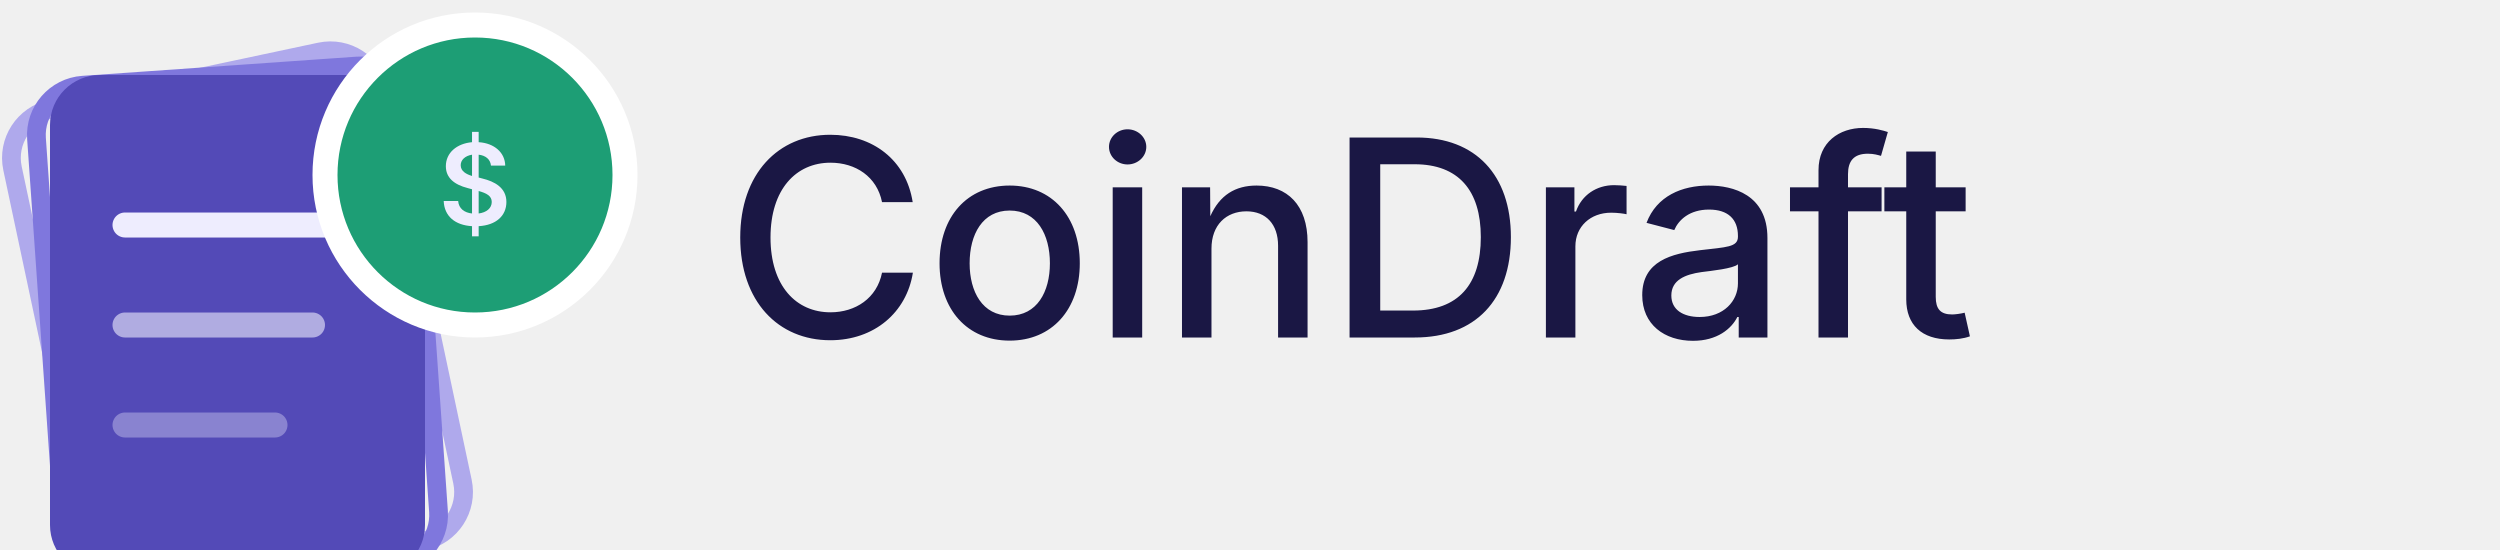
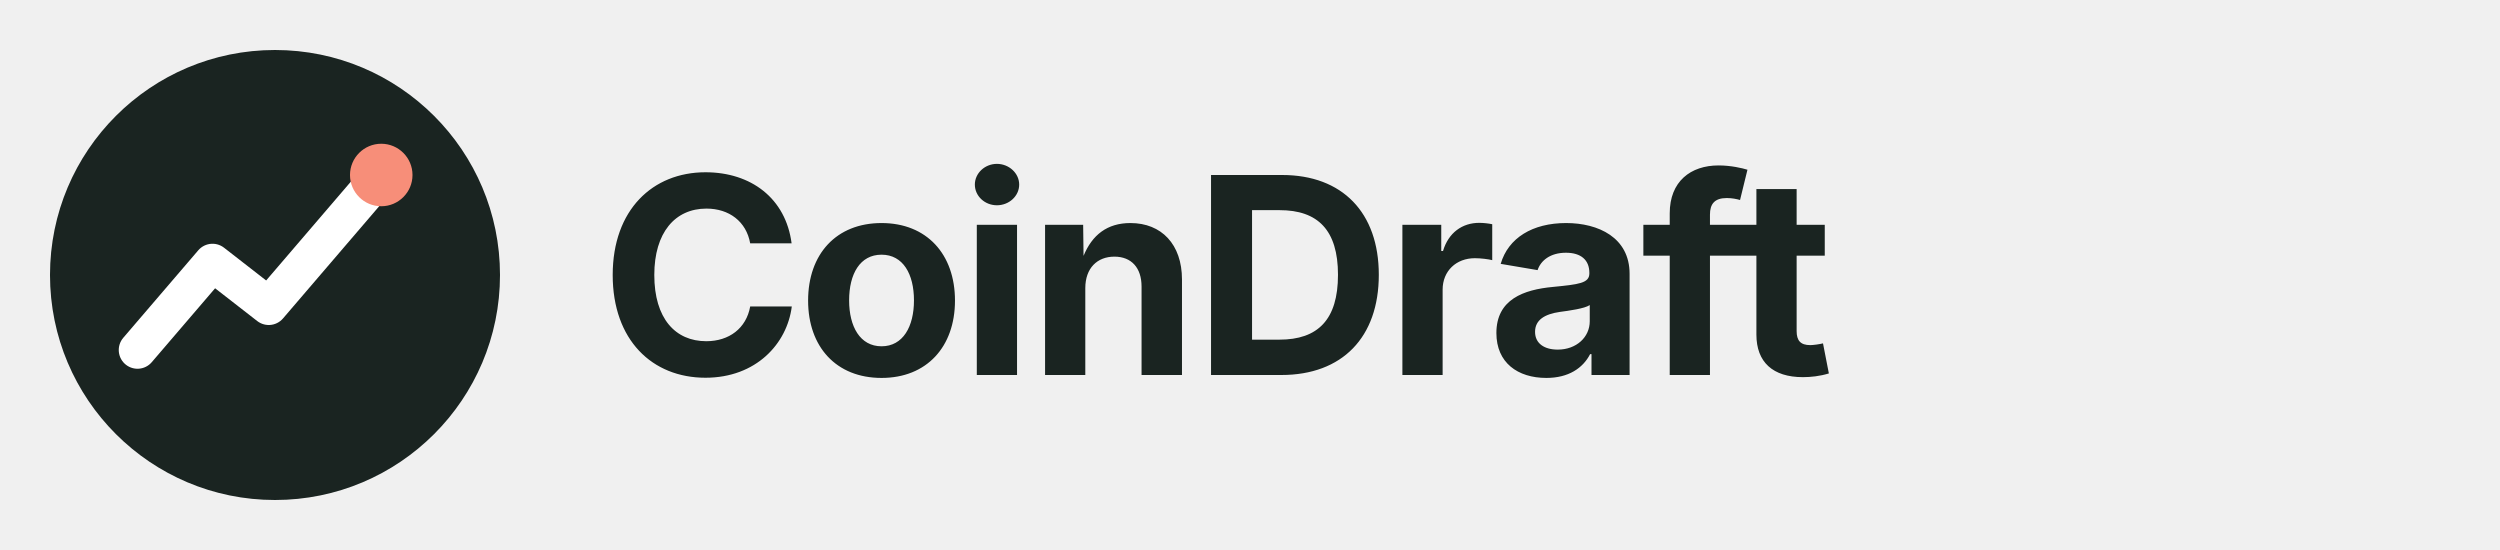
<svg xmlns="http://www.w3.org/2000/svg" width="200" height="44" viewBox="0 0 200 44">
-   <rect x="4" y="6" width="30" height="40" rx="4" fill="none" stroke="#AFA9EC" stroke-width="1.5" transform="rotate(-12 19 26)" />
-   <rect x="4" y="6" width="30" height="40" rx="4" fill="none" stroke="#7F77DD" stroke-width="1.5" transform="rotate(-4 19 26)" />
-   <rect x="4" y="6" width="30" height="40" rx="4" fill="#534AB7" />
-   <line x1="10" y1="18" x2="28" y2="18" stroke="#EEEDFE" stroke-width="2" stroke-linecap="round" />
-   <line x1="10" y1="26" x2="25" y2="26" stroke="#EEEDFE" stroke-width="2" stroke-linecap="round" opacity="0.6" />
-   <line x1="10" y1="34" x2="22" y2="34" stroke="#EEEDFE" stroke-width="2" stroke-linecap="round" opacity="0.35" />
-   <circle cx="38" cy="14" r="12" fill="#1D9E75" />
-   <circle cx="38" cy="14" r="12" fill="none" stroke="white" stroke-width="2" />
-   <text x="38" y="18" text-anchor="middle" font-family="Inter, sans-serif" font-weight="600" font-size="9" fill="#EEEDFE">$</text>
-   <text x="58" y="27" font-family="Inter, sans-serif" font-weight="500" font-size="22" fill="#1A1744">CoinDraft</text>
+   <circle cx="22" cy="22" r="18" fill="#1a2421" />
+   <polyline points="11,28 17,21 21.5,24.5 30.5,14" fill="none" stroke="#ffffff" stroke-width="3" stroke-linecap="round" stroke-linejoin="round" />
+   <circle cx="30.5" cy="14" r="2.5" fill="#f78e79" />
+   <text x="48" y="30" font-family="Archivo, Inter, sans-serif" font-weight="700" font-size="22" letter-spacing="-0.5" fill="#1a2421">CoinDraft</text>
</svg>
